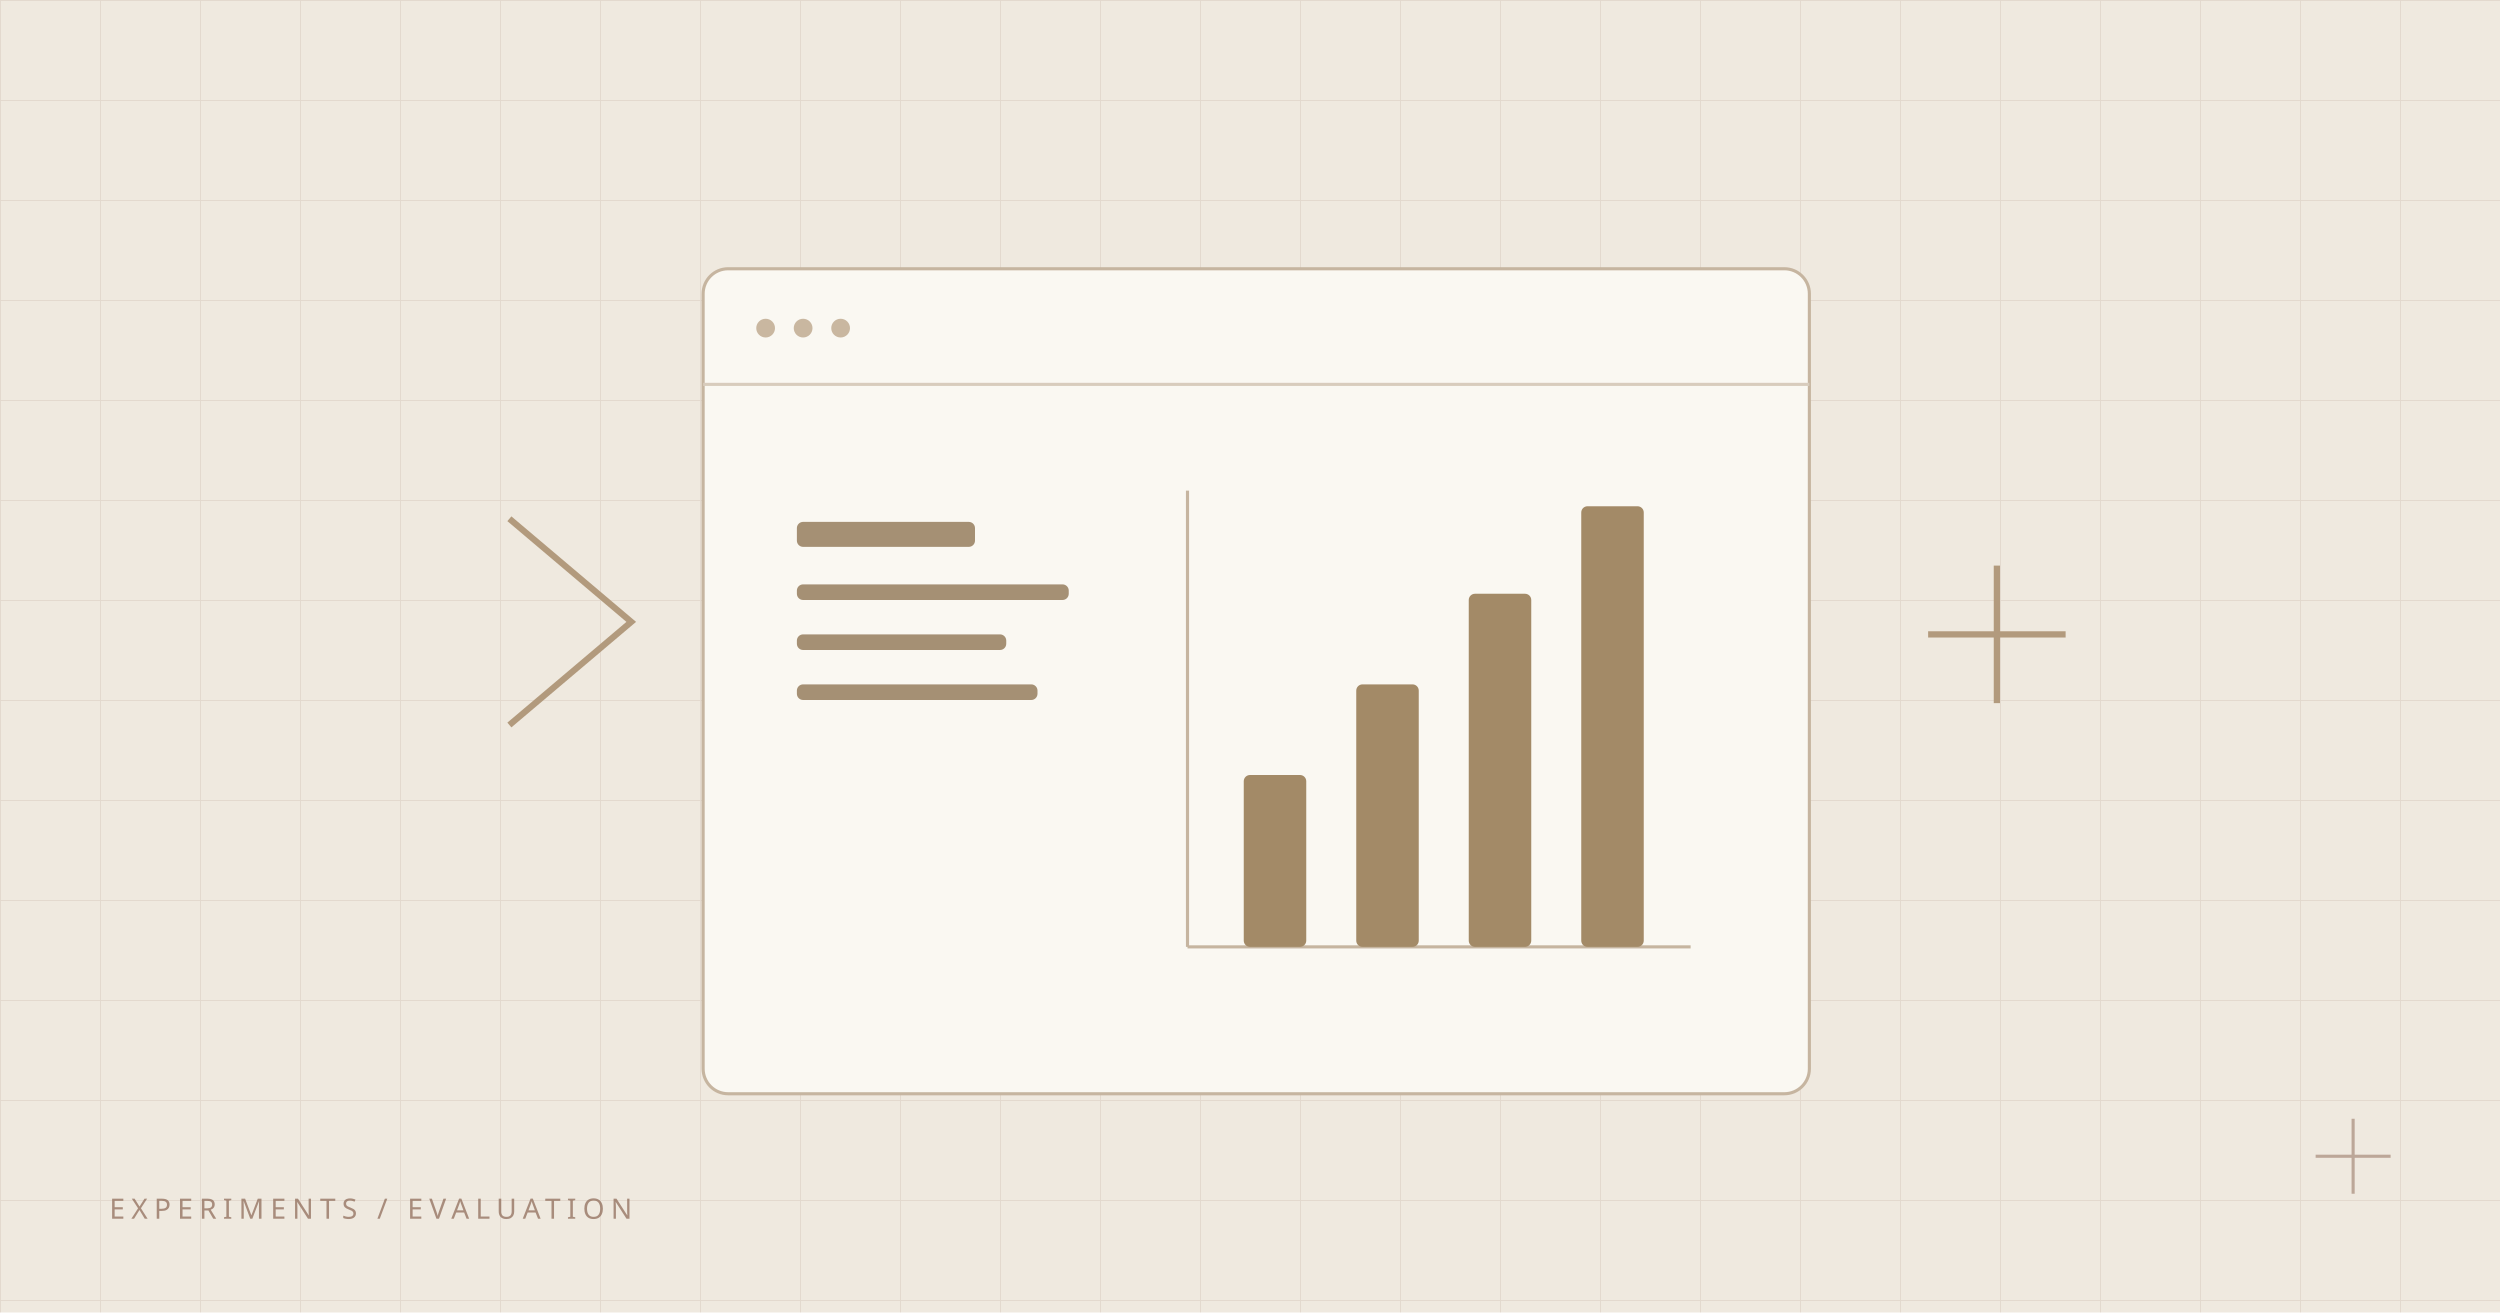
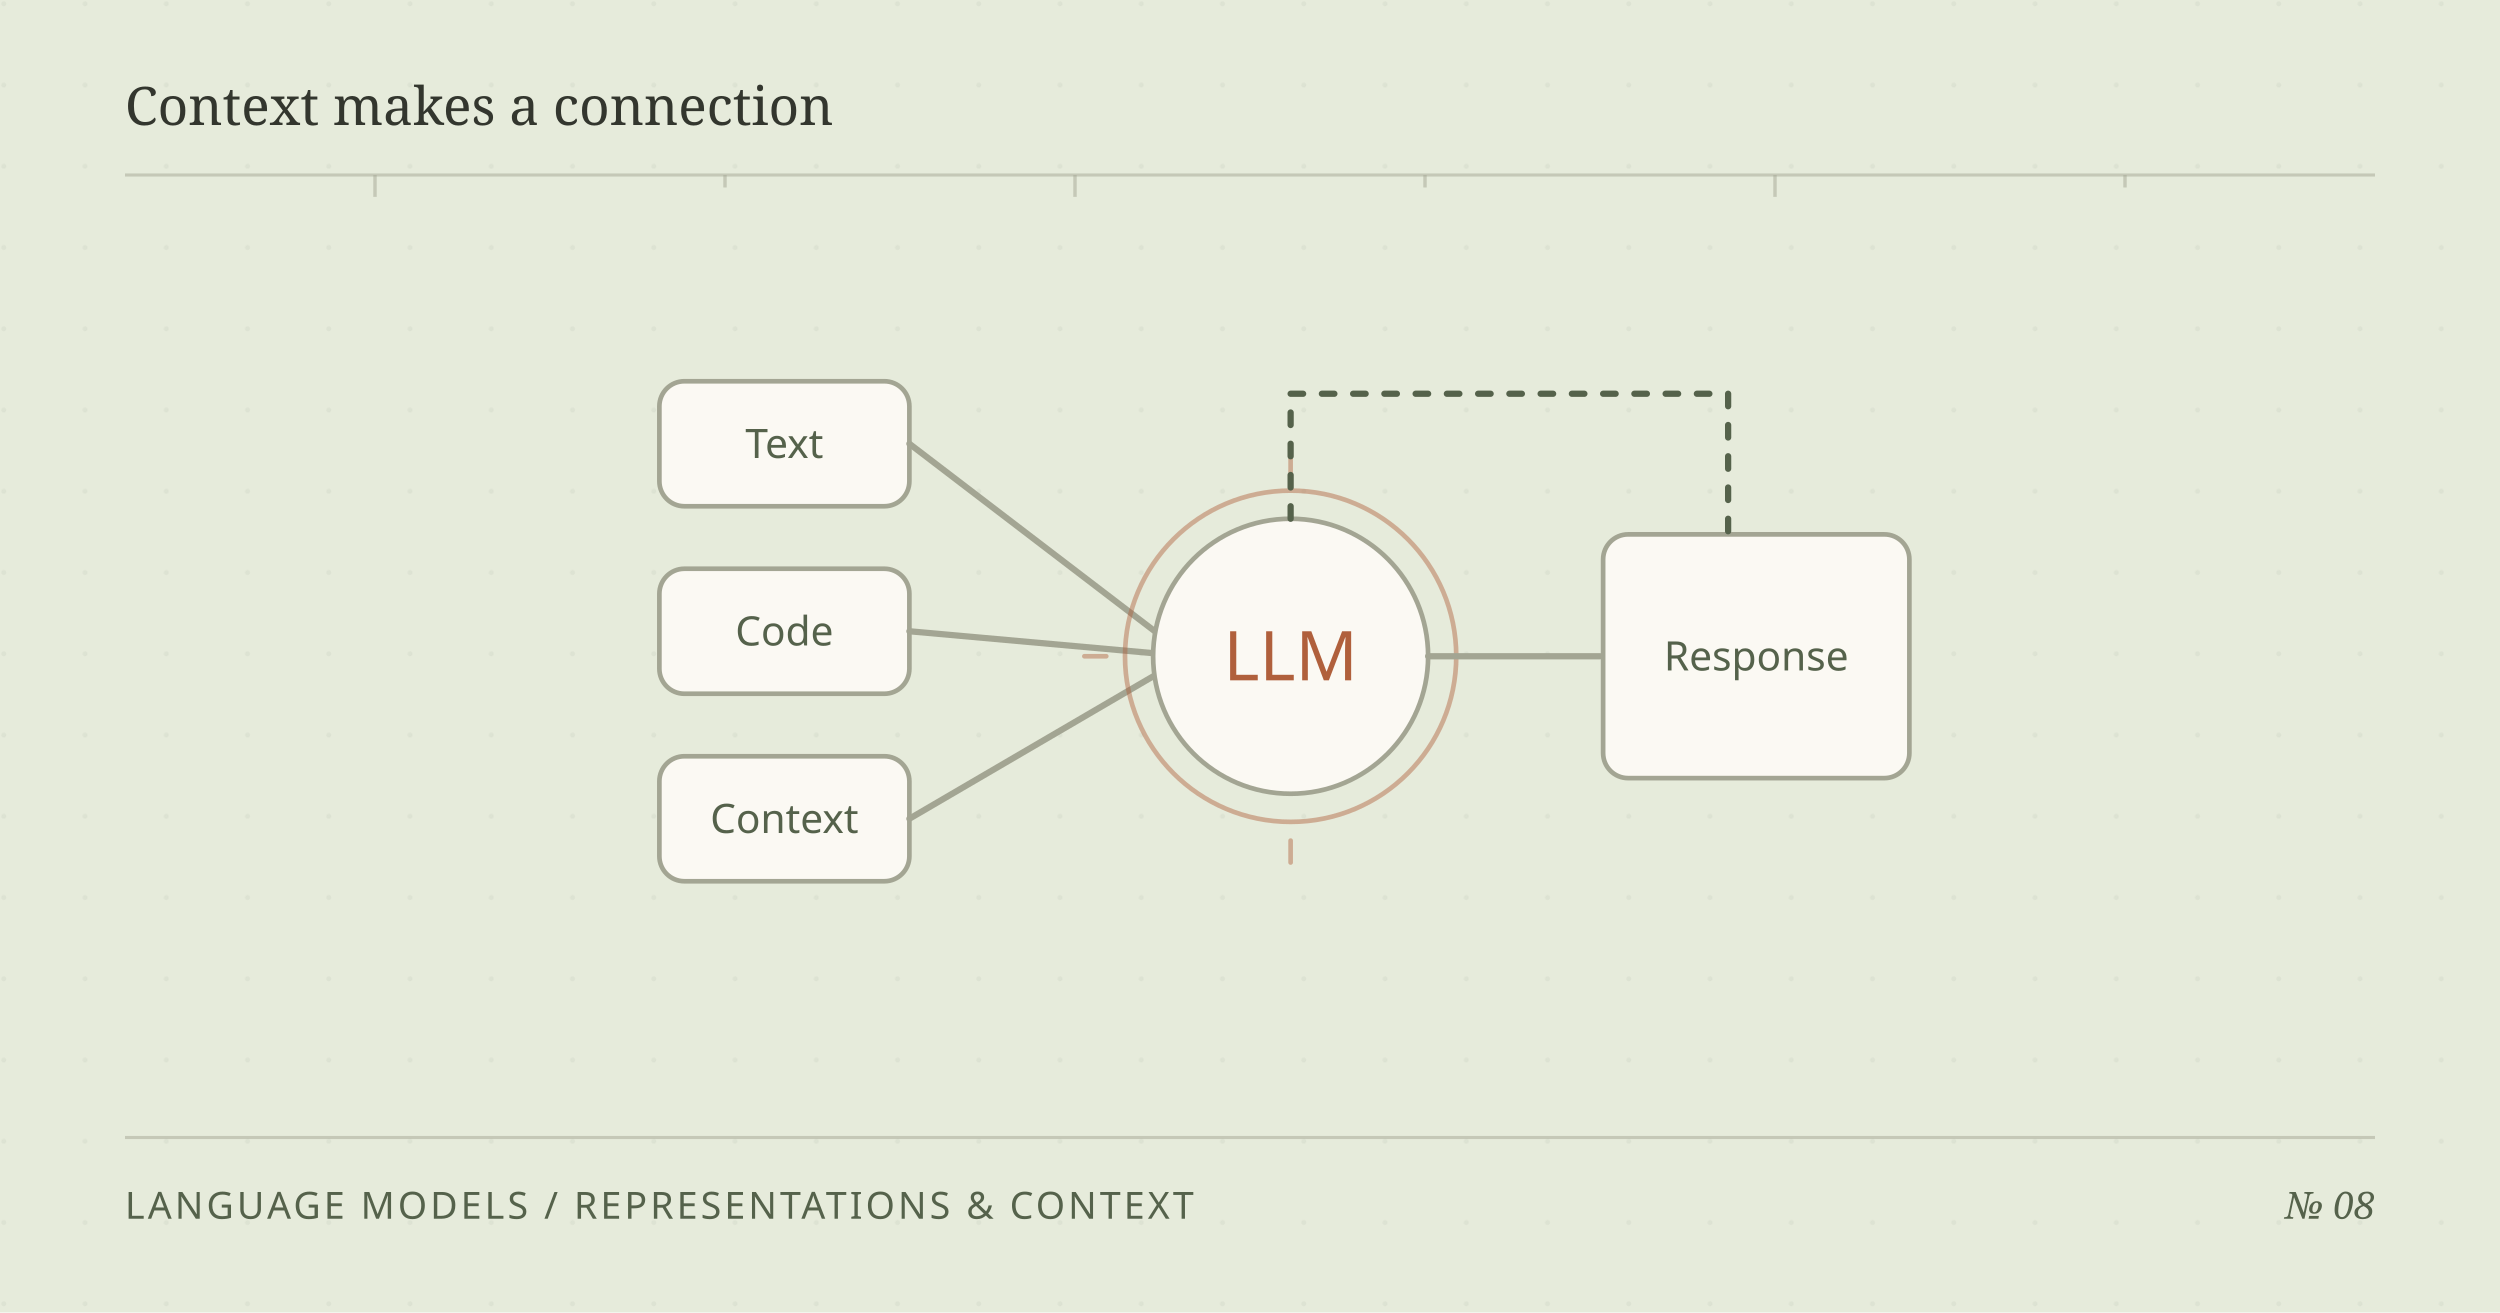
- <svg xmlns="http://www.w3.org/2000/svg" width="800" height="420" viewBox="0 0 800 420" fill="none" color="#8a6552">
-   <rect width="800" height="420" fill="#efe9df" />
+ <svg xmlns="http://www.w3.org/2000/svg" width="800" height="420" viewBox="0 0 800 420" fill="none">
+   <rect width="800" height="420" fill="#e6ebdb" />
  <defs>
-     <pattern id="grid" width="32" height="32" patternUnits="userSpaceOnUse">
-       <path d="M32 0H0v32" fill="none" stroke="currentColor" stroke-width=".6" opacity=".13" />
+     <pattern id="g-post-llm" width="26" height="26" patternUnits="userSpaceOnUse">
+       <circle cx="1.2" cy="1.2" r=".8" fill="#33362e" opacity=".05" />
    </pattern>
  </defs>
-   <rect width="800" height="420" fill="url(#grid)" />
-   <rect x="225" y="86" width="354" height="264" rx="8" fill="#faf8f2" stroke="#c6b5a0" />
-   <path d="M225 123h354" stroke="#d8ccbd" />
-   <g fill="#c9b7a0">
-     <circle cx="245" cy="105" r="3" />
-     <circle cx="257" cy="105" r="3" />
-     <circle cx="269" cy="105" r="3" />
-   </g>
-   <g fill="#a59074">
-     <rect x="255" y="167" width="57" height="8" rx="2" />
-     <rect x="255" y="187" width="87" height="5" rx="2" />
-     <rect x="255" y="203" width="67" height="5" rx="2" />
-     <rect x="255" y="219" width="77" height="5" rx="2" />
-   </g>
-   <path d="M380 303h161M380 157v146" stroke="#c6b5a0" />
-   <g fill="#a38a67">
-     <rect x="398" y="248" width="20" height="55" rx="2" />
-     <rect x="434" y="219" width="20" height="84" rx="2" />
-     <rect x="470" y="190" width="20" height="113" rx="2" />
-     <rect x="506" y="162" width="20" height="141" rx="2" />
-   </g>
-   <path d="m163 166 39 33-39 33M617 203h44m-22-22v44" stroke="#b29a7d" stroke-width="2" />
-   <text x="35" y="390" font-family="sans-serif" font-size="9" letter-spacing="2" fill="#8a6552" opacity=".7">EXPERIMENTS / EVALUATION</text>
-   <path d="M741 370h24m-12-12v24" stroke="#8a6552" opacity=".5" />
+   <rect width="800" height="420" fill="url(#g-post-llm)" />
+   <path d="M40 56h720M40 364h720" stroke="#a3a593" opacity=".5" />
+   <path d="M120 56v7" stroke="#a3a593" stroke-width="1.1" opacity=".5" />
+   <path d="M232 56v4" stroke="#a3a593" stroke-width="1.1" opacity=".5" />
+   <path d="M344 56v7" stroke="#a3a593" stroke-width="1.1" opacity=".5" />
+   <path d="M456 56v4" stroke="#a3a593" stroke-width="1.1" opacity=".5" />
+   <path d="M568 56v7" stroke="#a3a593" stroke-width="1.1" opacity=".5" />
+   <path d="M680 56v4" stroke="#a3a593" stroke-width="1.1" opacity=".5" />
+   <text x="40" y="40" font-family="Georgia,serif" font-size="17" fill="#33362e">Context makes a connection</text>
+   <text x="40" y="390" font-family="sans-serif" font-size="12" letter-spacing="1" fill="#55624b">LANGUAGE MODELS / REPRESENTATIONS &amp; CONTEXT</text>
+   <text x="760" y="390" font-family="Georgia,serif" font-size="12" font-style="italic" fill="#55624b" text-anchor="end">№ 08</text>
+   <rect x="211" y="122" width="80" height="40" rx="8" fill="#fbf9f3" stroke="#a3a593" stroke-width="1.5" />
+   <text x="251" y="146.55" font-family="sans-serif" font-size="13" fill="#55624b" text-anchor="middle">Text</text>
+   <path d="M291 142 380 210" stroke="#a3a593" stroke-width="2" stroke-linecap="round" stroke-linejoin="round" fill="none" />
+   <rect x="211" y="182" width="80" height="40" rx="8" fill="#fbf9f3" stroke="#a3a593" stroke-width="1.5" />
+   <text x="251" y="206.55" font-family="sans-serif" font-size="13" fill="#55624b" text-anchor="middle">Code</text>
+   <path d="M291 202 380 210" stroke="#a3a593" stroke-width="2" stroke-linecap="round" stroke-linejoin="round" fill="none" />
+   <rect x="211" y="242" width="80" height="40" rx="8" fill="#fbf9f3" stroke="#a3a593" stroke-width="1.5" />
+   <text x="251" y="266.55" font-family="sans-serif" font-size="13" fill="#55624b" text-anchor="middle">Context</text>
+   <path d="M291 262 380 210" stroke="#a3a593" stroke-width="2" stroke-linecap="round" stroke-linejoin="round" fill="none" />
+   <circle cx="413" cy="210" r="53" fill="none" stroke="#b0603c" stroke-width="1.5" opacity=".45" />
+   <path d="M413 151v-7M413 269v7M354 210h-7M472 210h7" stroke="#b0603c" stroke-width="1.5" stroke-linecap="round" opacity=".45" />
+   <circle cx="413" cy="210" r="44" fill="#fbf9f3" stroke="#a3a593" stroke-width="1.5" />
+   <text x="413" y="217.7" font-family="sans-serif" font-size="22" fill="#b0603c" text-anchor="middle">LLM</text>
+   <path d="M457 210h55" stroke="#a3a593" stroke-width="2" stroke-linecap="round" stroke-linejoin="round" fill="none" />
+   <rect x="513" y="171" width="98" height="78" rx="8" fill="#fbf9f3" stroke="#a3a593" stroke-width="1.5" />
+   <text x="562" y="214.55" font-family="sans-serif" font-size="13" fill="#55624b" text-anchor="middle">Response</text>
+   <path d="M413 166v-40h140v45" stroke="#55624b" stroke-width="2" stroke-linecap="round" stroke-linejoin="round" fill="none" stroke-dasharray="4 6" />
</svg>
